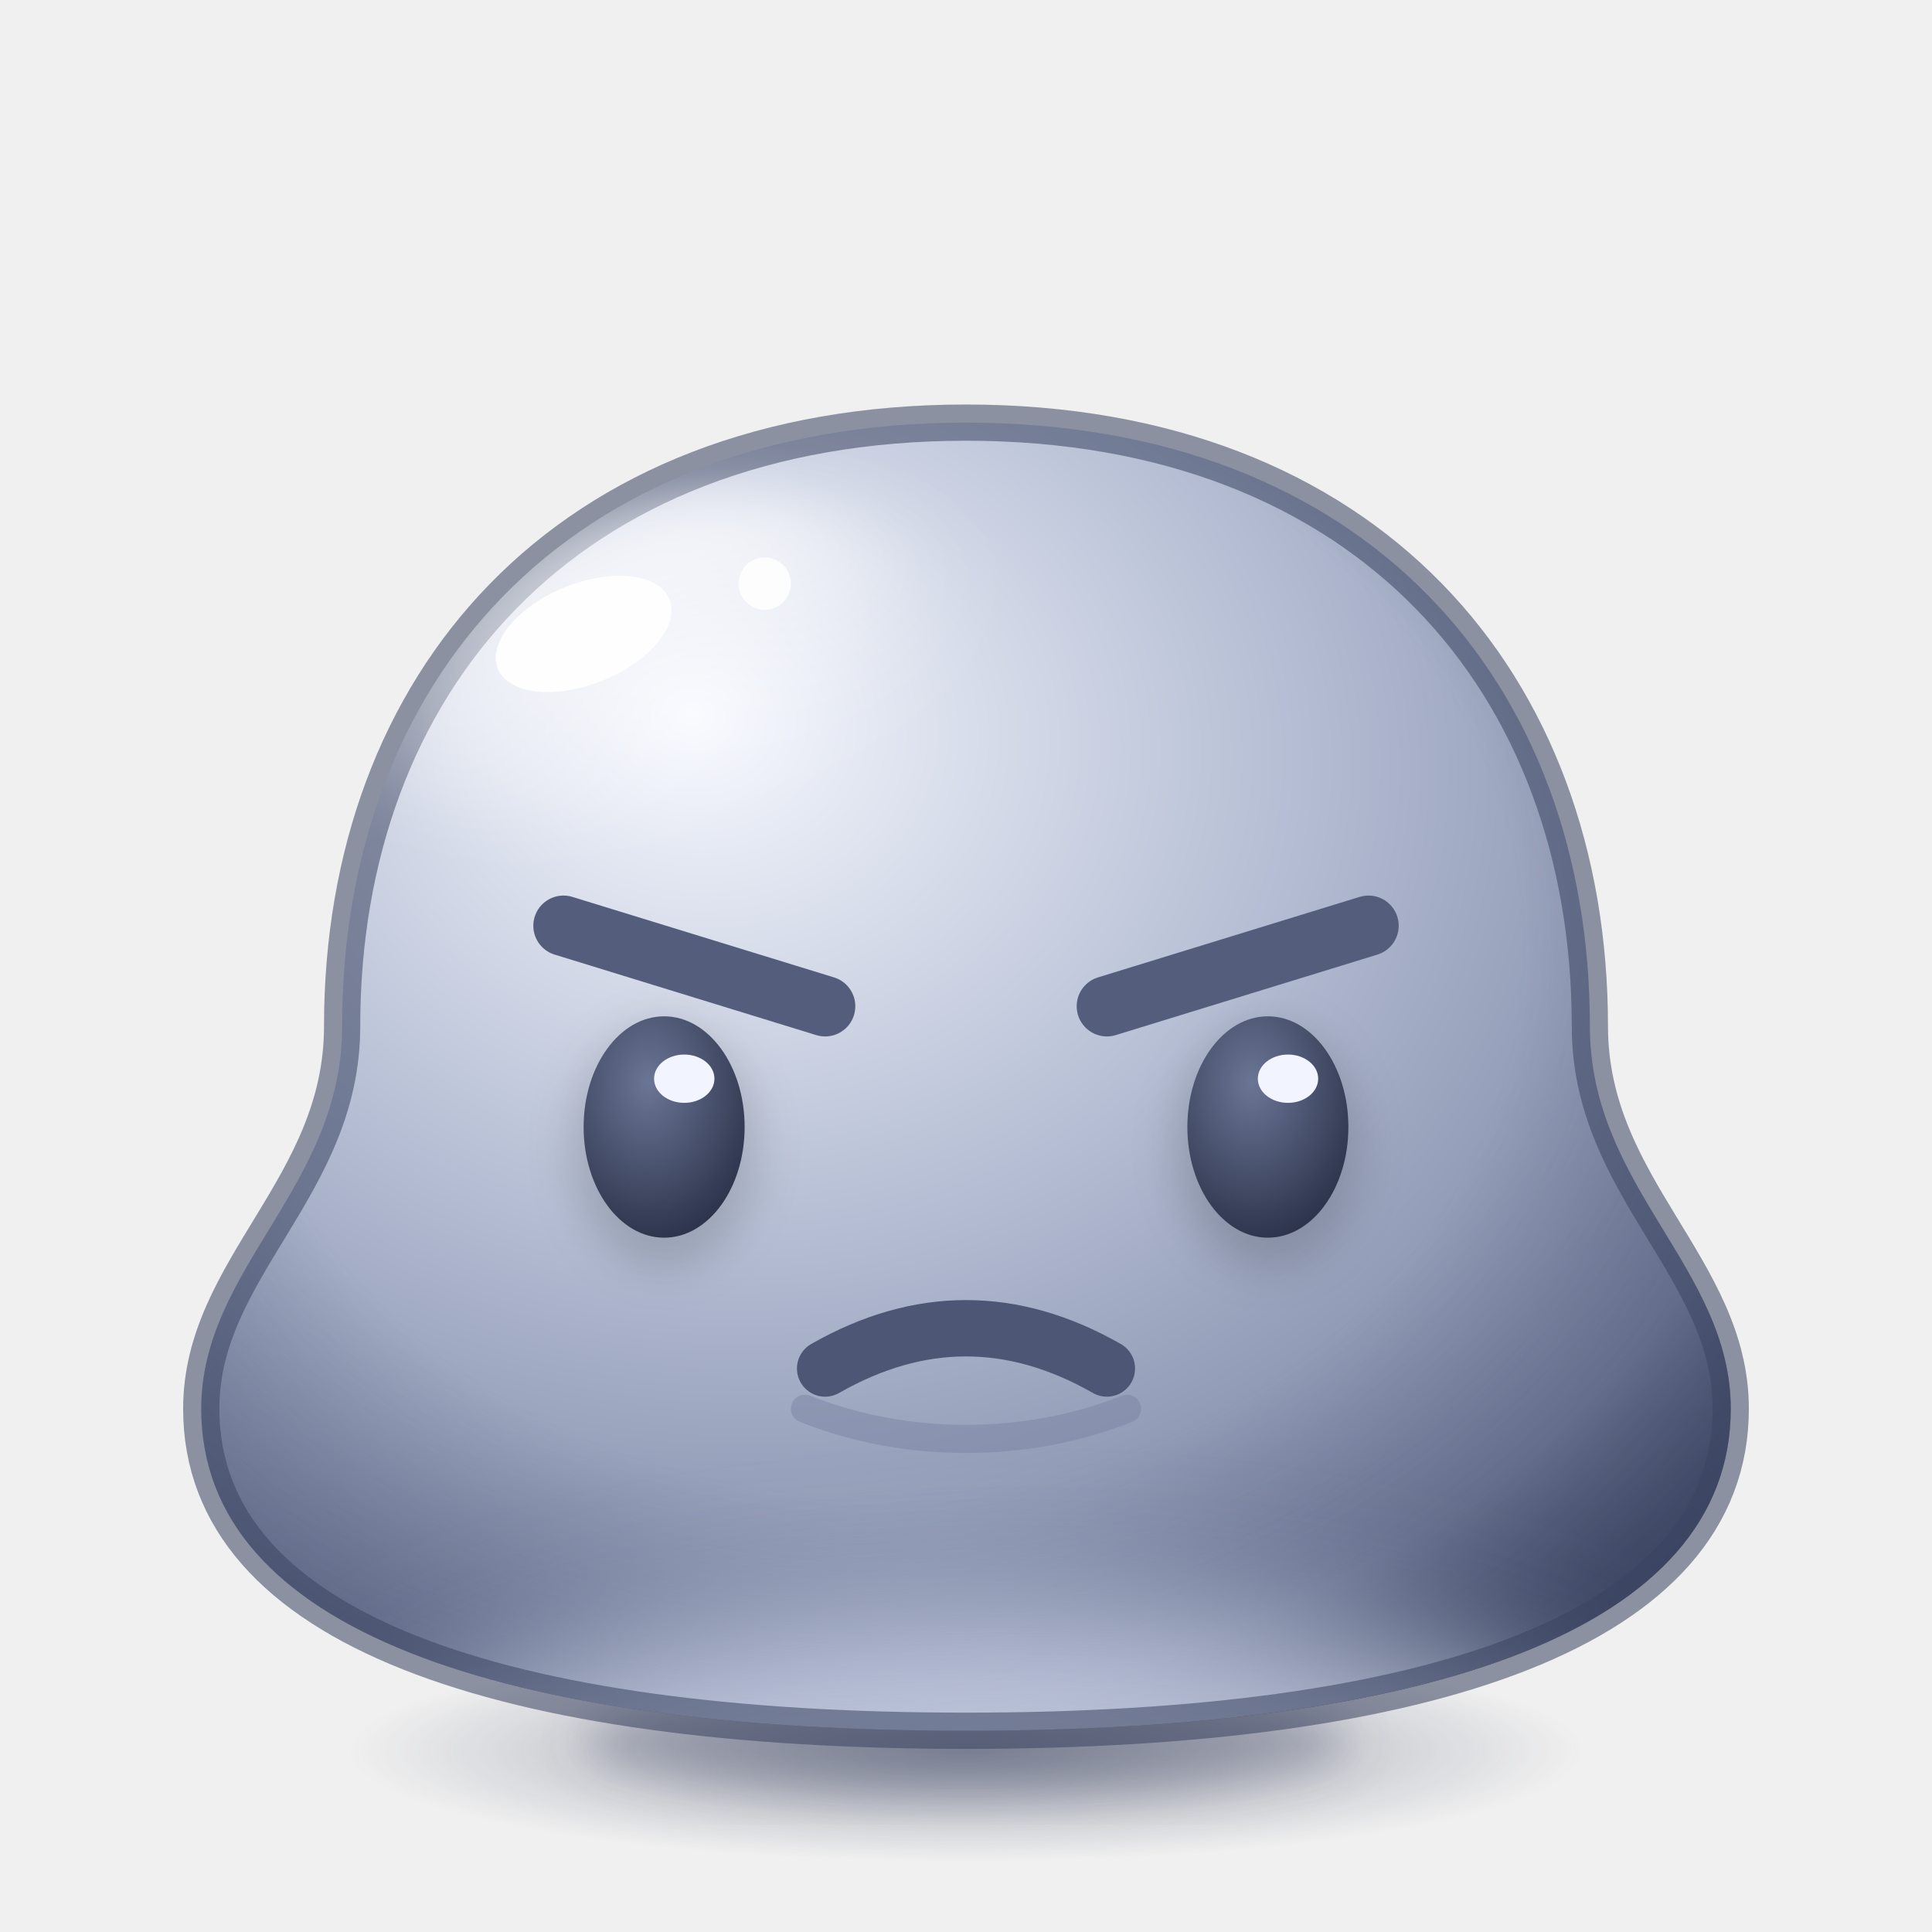
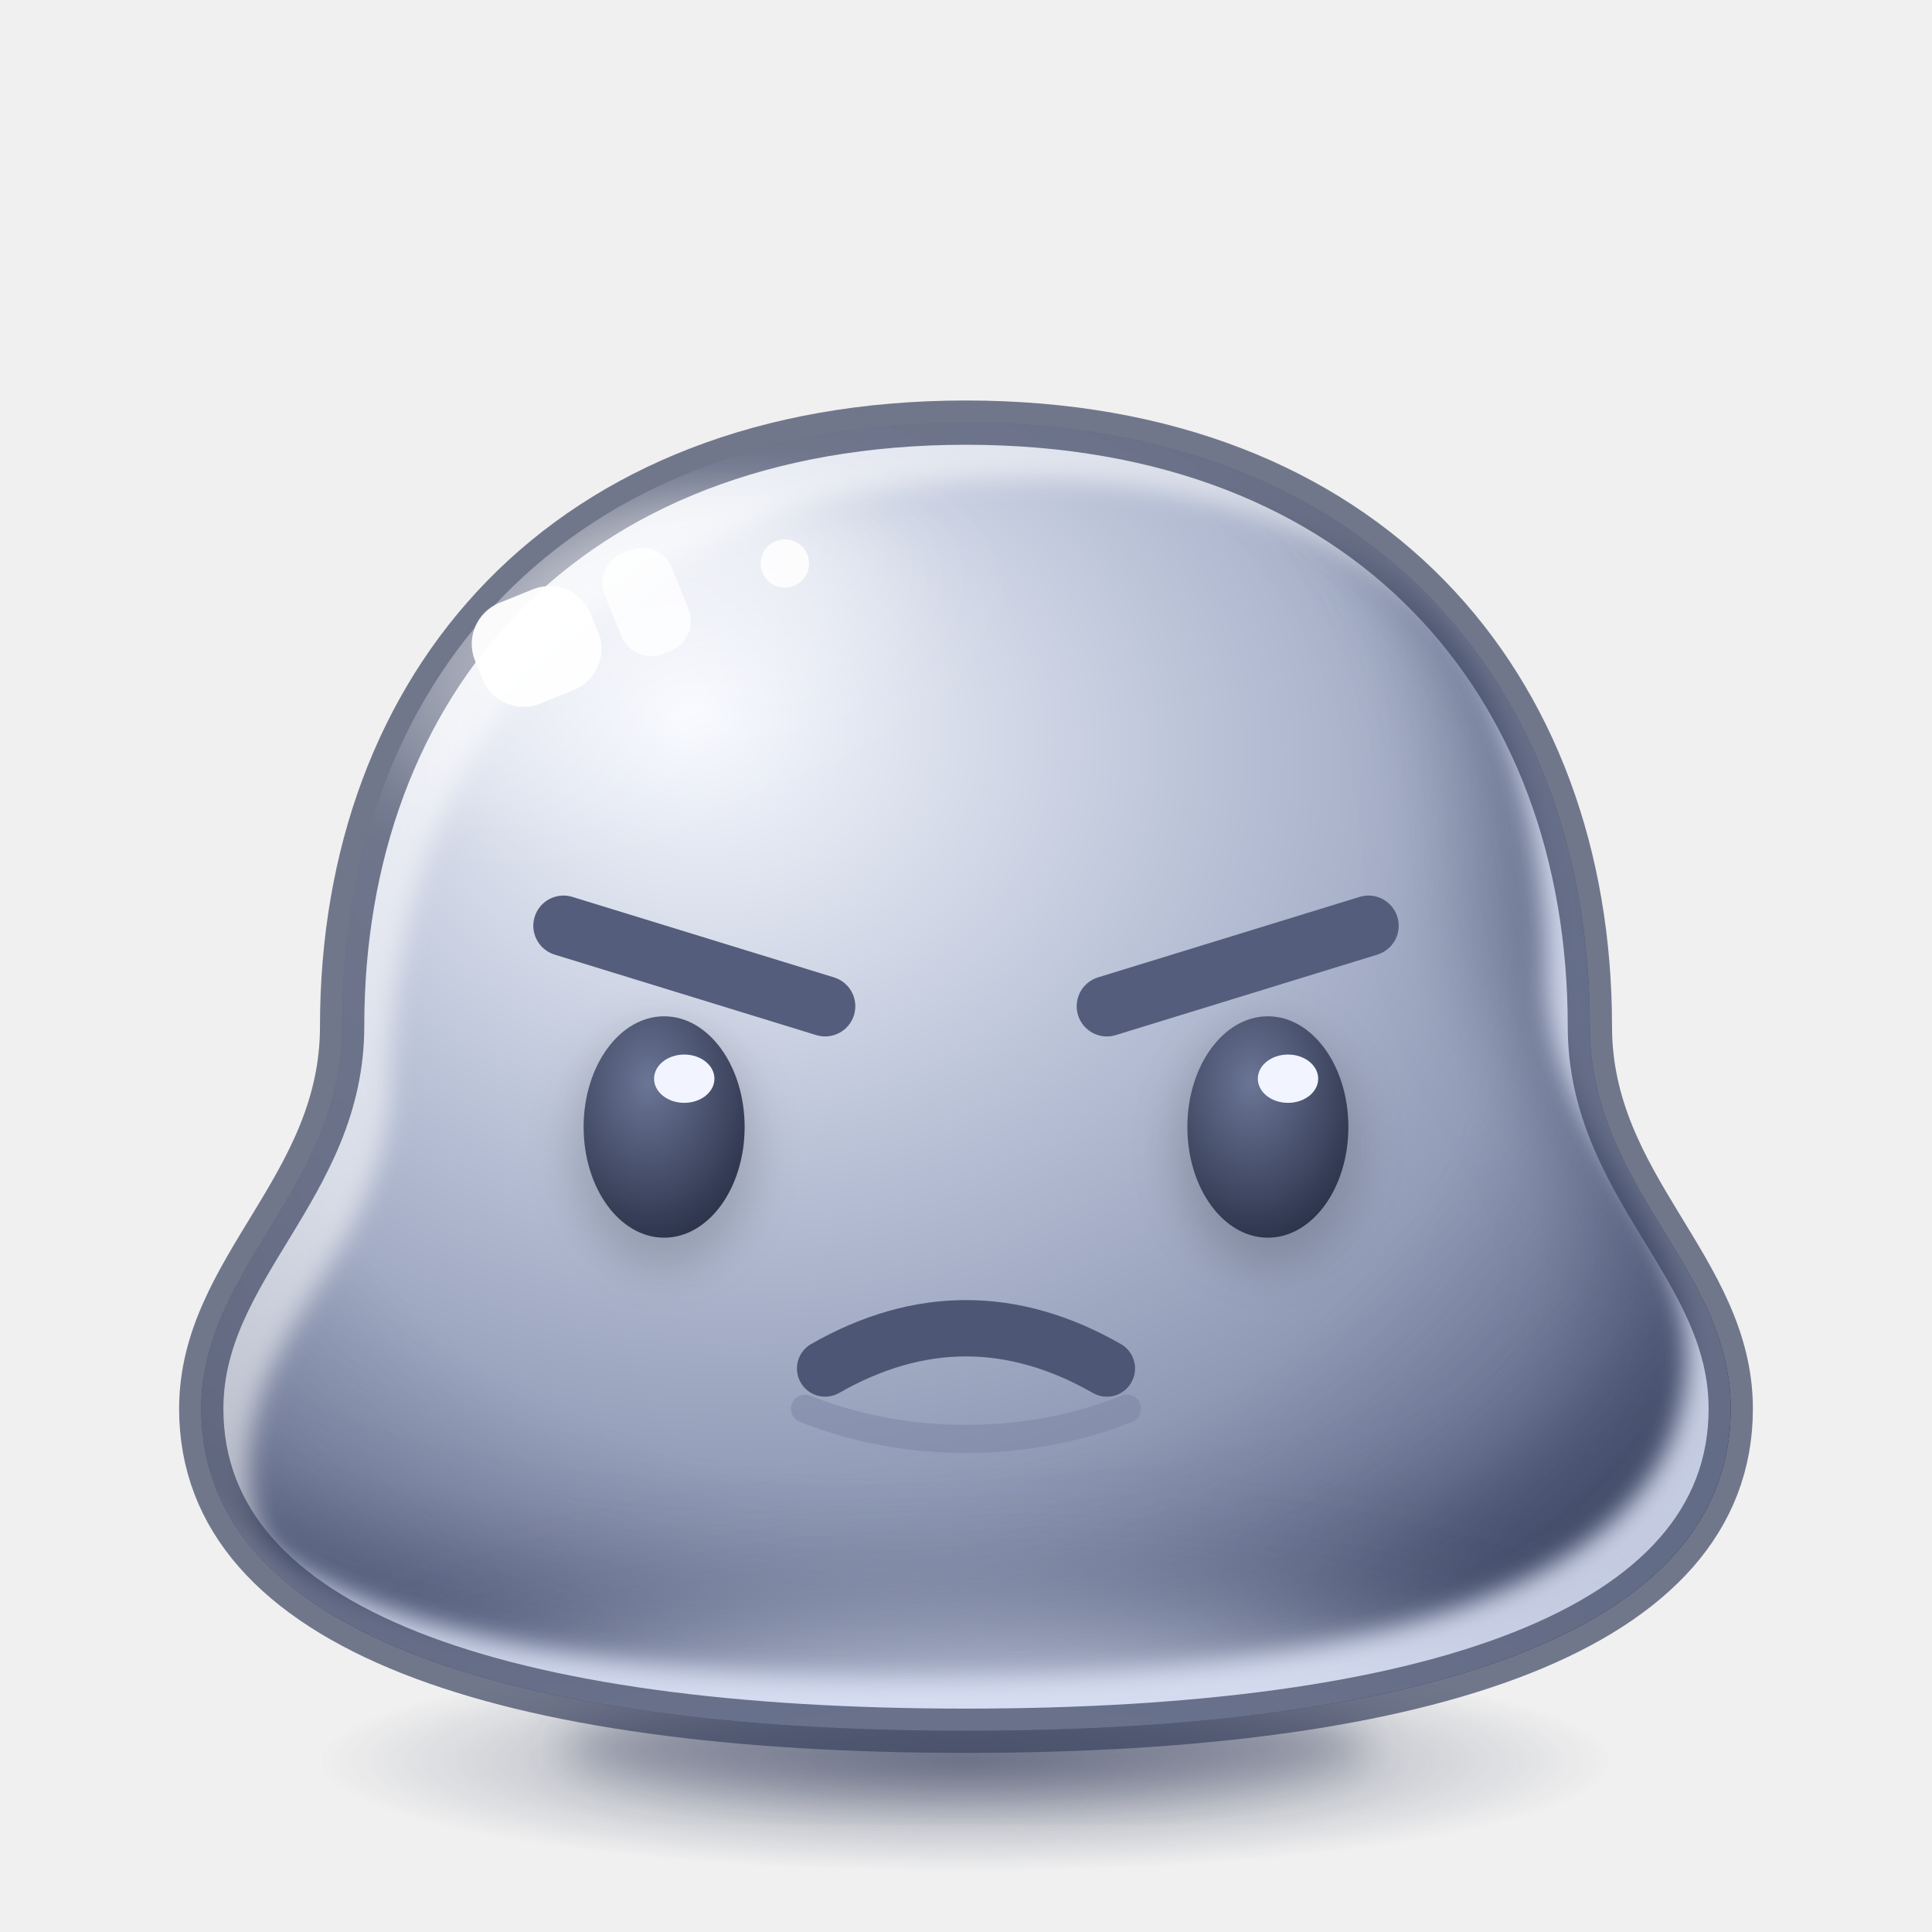
<svg xmlns="http://www.w3.org/2000/svg" viewBox="0 0 96 96" fill="none">
  <defs>
+     <filter id="blur05" x="-30%" y="-30%" width="160%" height="160%">
+       <feGaussianBlur stdDeviation=".6" />
+     </filter>
    <filter id="blur1" x="-30%" y="-30%" width="160%" height="160%">
      <feGaussianBlur stdDeviation="1.1" />
    </filter>
    <filter id="blur2" x="-30%" y="-30%" width="160%" height="160%">
      <feGaussianBlur stdDeviation="2.4" />
    </filter>
    <filter id="blur3" x="-40%" y="-40%" width="180%" height="180%">
      <feGaussianBlur stdDeviation="3.4" />
    </filter>
    <radialGradient id="body" cx="0.38" cy="0.3" r=".82" fx="0.32" fy="0.22">
      <stop offset="0" stop-color="#F7F9FF" />
-       <stop offset=".45" stop-color="#B4BDD3" />
-       <stop offset=".86" stop-color="#7A84A2" />
+       <stop offset=".42" stop-color="#B4BDD3" />
+       <stop offset=".84" stop-color="#7A84A2" />
      <stop offset="1" stop-color="#3A4360" />
    </radialGradient>
    <radialGradient id="ao" cx=".44" cy=".4" r=".68">
-       <stop offset=".62" stop-color="#3A4360" stop-opacity="0" />
-       <stop offset="1" stop-color="#3A4360" stop-opacity=".55" />
+       <stop offset=".6" stop-color="#3A4360" stop-opacity="0" />
+       <stop offset="1" stop-color="#3A4360" stop-opacity=".5" />
    </radialGradient>
    <linearGradient id="spec" x1="0" y1="0" x2="0" y2="1">
      <stop offset="0" stop-color="#fff" stop-opacity=".95" />
      <stop offset="1" stop-color="#fff" stop-opacity=".05" />
    </linearGradient>
    <radialGradient id="shadow" cx=".5" cy=".5" r=".5">
-       <stop offset="0" stop-color="#3A4360" stop-opacity=".5" />
+       <stop offset="0" stop-color="#3A4360" stop-opacity=".55" />
      <stop offset="1" stop-color="#3A4360" stop-opacity="0" />
    </radialGradient>
    <clipPath id="clip">
      <path d="M17 51C17 34 28 21 48 21s31 13 31 30c0 8 7 12 7 19 0 11-15 16-38 16S10 81 10 70c0-7 7-11 7-19Z" />
    </clipPath>
+     <mask id="term" maskUnits="userSpaceOnUse" x="0" y="0" width="96" height="96">
+       <rect width="96" height="96" fill="#fff" />
+       <path d="M17 51C17 34 28 21 48 21s31 13 31 30c0 8 7 12 7 19 0 11-15 16-38 16S10 81 10 70c0-7 7-11 7-19Z" transform="translate(-6 -7)" fill="#000" filter="url(#blur2)" />
+     </mask>
+     <mask id="rim" maskUnits="userSpaceOnUse" x="0" y="0" width="96" height="96">
+       <rect width="96" height="96" fill="#fff" />
+       <path d="M17 51C17 34 28 21 48 21s31 13 31 30c0 8 7 12 7 19 0 11-15 16-38 16S10 81 10 70c0-7 7-11 7-19Z" transform="translate(2.4 2.8)" fill="#000" filter="url(#blur05)" />
+     </mask>
+     <mask id="kick" maskUnits="userSpaceOnUse" x="0" y="0" width="96" height="96">
+       <rect width="96" height="96" fill="#fff" />
+       <path d="M17 51C17 34 28 21 48 21s31 13 31 30c0 8 7 12 7 19 0 11-15 16-38 16S10 81 10 70c0-7 7-11 7-19Z" transform="translate(-2.2 -2.6)" fill="#000" filter="url(#blur05)" />
+     </mask>
    <radialGradient id="dot" cx=".4" cy=".3" r=".8">
      <stop offset="0" stop-color="#6B7595" />
      <stop offset="1" stop-color="#262D44" />
    </radialGradient>
  </defs>
-   <ellipse cx="48" cy="87" rx="31" ry="5.5" fill="url(#shadow)" />
-   <ellipse cx="48" cy="86.5" rx="19" ry="2.6" fill="#3A4360" opacity=".32" filter="url(#blur1)" />
+   <ellipse cx="48" cy="87.5" rx="32" ry="5.5" fill="url(#shadow)" />
+   <ellipse cx="48" cy="86.8" rx="20" ry="2.4" fill="#3A4360" opacity=".4" filter="url(#blur1)" />
  <path d="M17 51C17 34 28 21 48 21s31 13 31 30c0 8 7 12 7 19 0 11-15 16-38 16S10 81 10 70c0-7 7-11 7-19Z" fill="url(#body)" />
  <path d="M17 51C17 34 28 21 48 21s31 13 31 30c0 8 7 12 7 19 0 11-15 16-38 16S10 81 10 70c0-7 7-11 7-19Z" fill="url(#ao)" />
  <g clip-path="url(#clip)">
-     <ellipse cx="50" cy="92" rx="34" ry="12" fill="#DCE3F7" opacity=".75" filter="url(#blur3)" />
+     <rect width="96" height="96" fill="#3A4360" opacity=".42" mask="url(#term)" />
+     <ellipse cx="50" cy="93" rx="34" ry="12" fill="#DCE3F7" opacity=".8" filter="url(#blur3)" />
+     <rect width="96" height="96" fill="#DCE3F7" opacity=".85" mask="url(#kick)" />
+     <rect width="96" height="96" fill="#fff" opacity=".55" mask="url(#rim)" />
    <path d="M40 70c5 2 11 2 16 0" stroke="#7A84A2" stroke-width="1.4" stroke-linecap="round" opacity=".5" />
  </g>
-   <path d="M17 51C17 34 28 21 48 21s31 13 31 30c0 8 7 12 7 19 0 11-15 16-38 16S10 81 10 70c0-7 7-11 7-19Z" stroke="#3A4360" stroke-width="1.8" stroke-linejoin="round" opacity=".55" />
+   <path d="M17 51C17 34 28 21 48 21s31 13 31 30c0 8 7 12 7 19 0 11-15 16-38 16S10 81 10 70c0-7 7-11 7-19Z" stroke="#3A4360" stroke-width="2.2" stroke-linejoin="round" opacity=".7" />
  <g clip-path="url(#clip)">
-     <ellipse cx="32" cy="33" rx="13" ry="7.5" transform="rotate(-22 32 33)" fill="url(#spec)" opacity=".82" filter="url(#blur2)" />
+     <ellipse cx="32" cy="33" rx="13" ry="7.5" transform="rotate(-22 32 33)" fill="url(#spec)" opacity=".7" filter="url(#blur2)" />
  </g>
-   <ellipse cx="29" cy="31.5" rx="4.6" ry="2.5" transform="rotate(-22 29 31.5)" fill="#fff" opacity=".92" />
-   <circle cx="38" cy="29" r="1.3" fill="#fff" opacity=".85" />
+   <g transform="rotate(-22 29 31.5)" fill="#fff">
+     <rect x="23.5" y="28.5" width="6.2" height="5.4" rx="2.2" opacity=".95" />
+     <rect x="30.7" y="28.5" width="3.6" height="5.4" rx="1.6" opacity=".8" />
+   </g>
+   <circle cx="39" cy="28" r="1.2" fill="#fff" opacity=".85" />
  <path d="m28 46 13 4m27-4-13 4" stroke="#545D7B" stroke-width="3" stroke-linecap="round" />
  <ellipse cx="33" cy="57" rx="4.6" ry="6" fill="#000" opacity=".15" filter="url(#blur1)" />
  <ellipse cx="63" cy="57" rx="4.6" ry="6" fill="#000" opacity=".15" filter="url(#blur1)" />
  <ellipse cx="33" cy="56" rx="4" ry="5.5" fill="url(#dot)" />
  <ellipse cx="63" cy="56" rx="4" ry="5.5" fill="url(#dot)" />
  <ellipse cx="34" cy="53.6" rx="1.5" ry="1.2" fill="#F2F5FF" />
  <ellipse cx="64" cy="53.6" rx="1.5" ry="1.2" fill="#F2F5FF" />
  <path d="M41 68q7-4 14 0" stroke="#4D5674" stroke-width="2.8" stroke-linecap="round" />
</svg>
